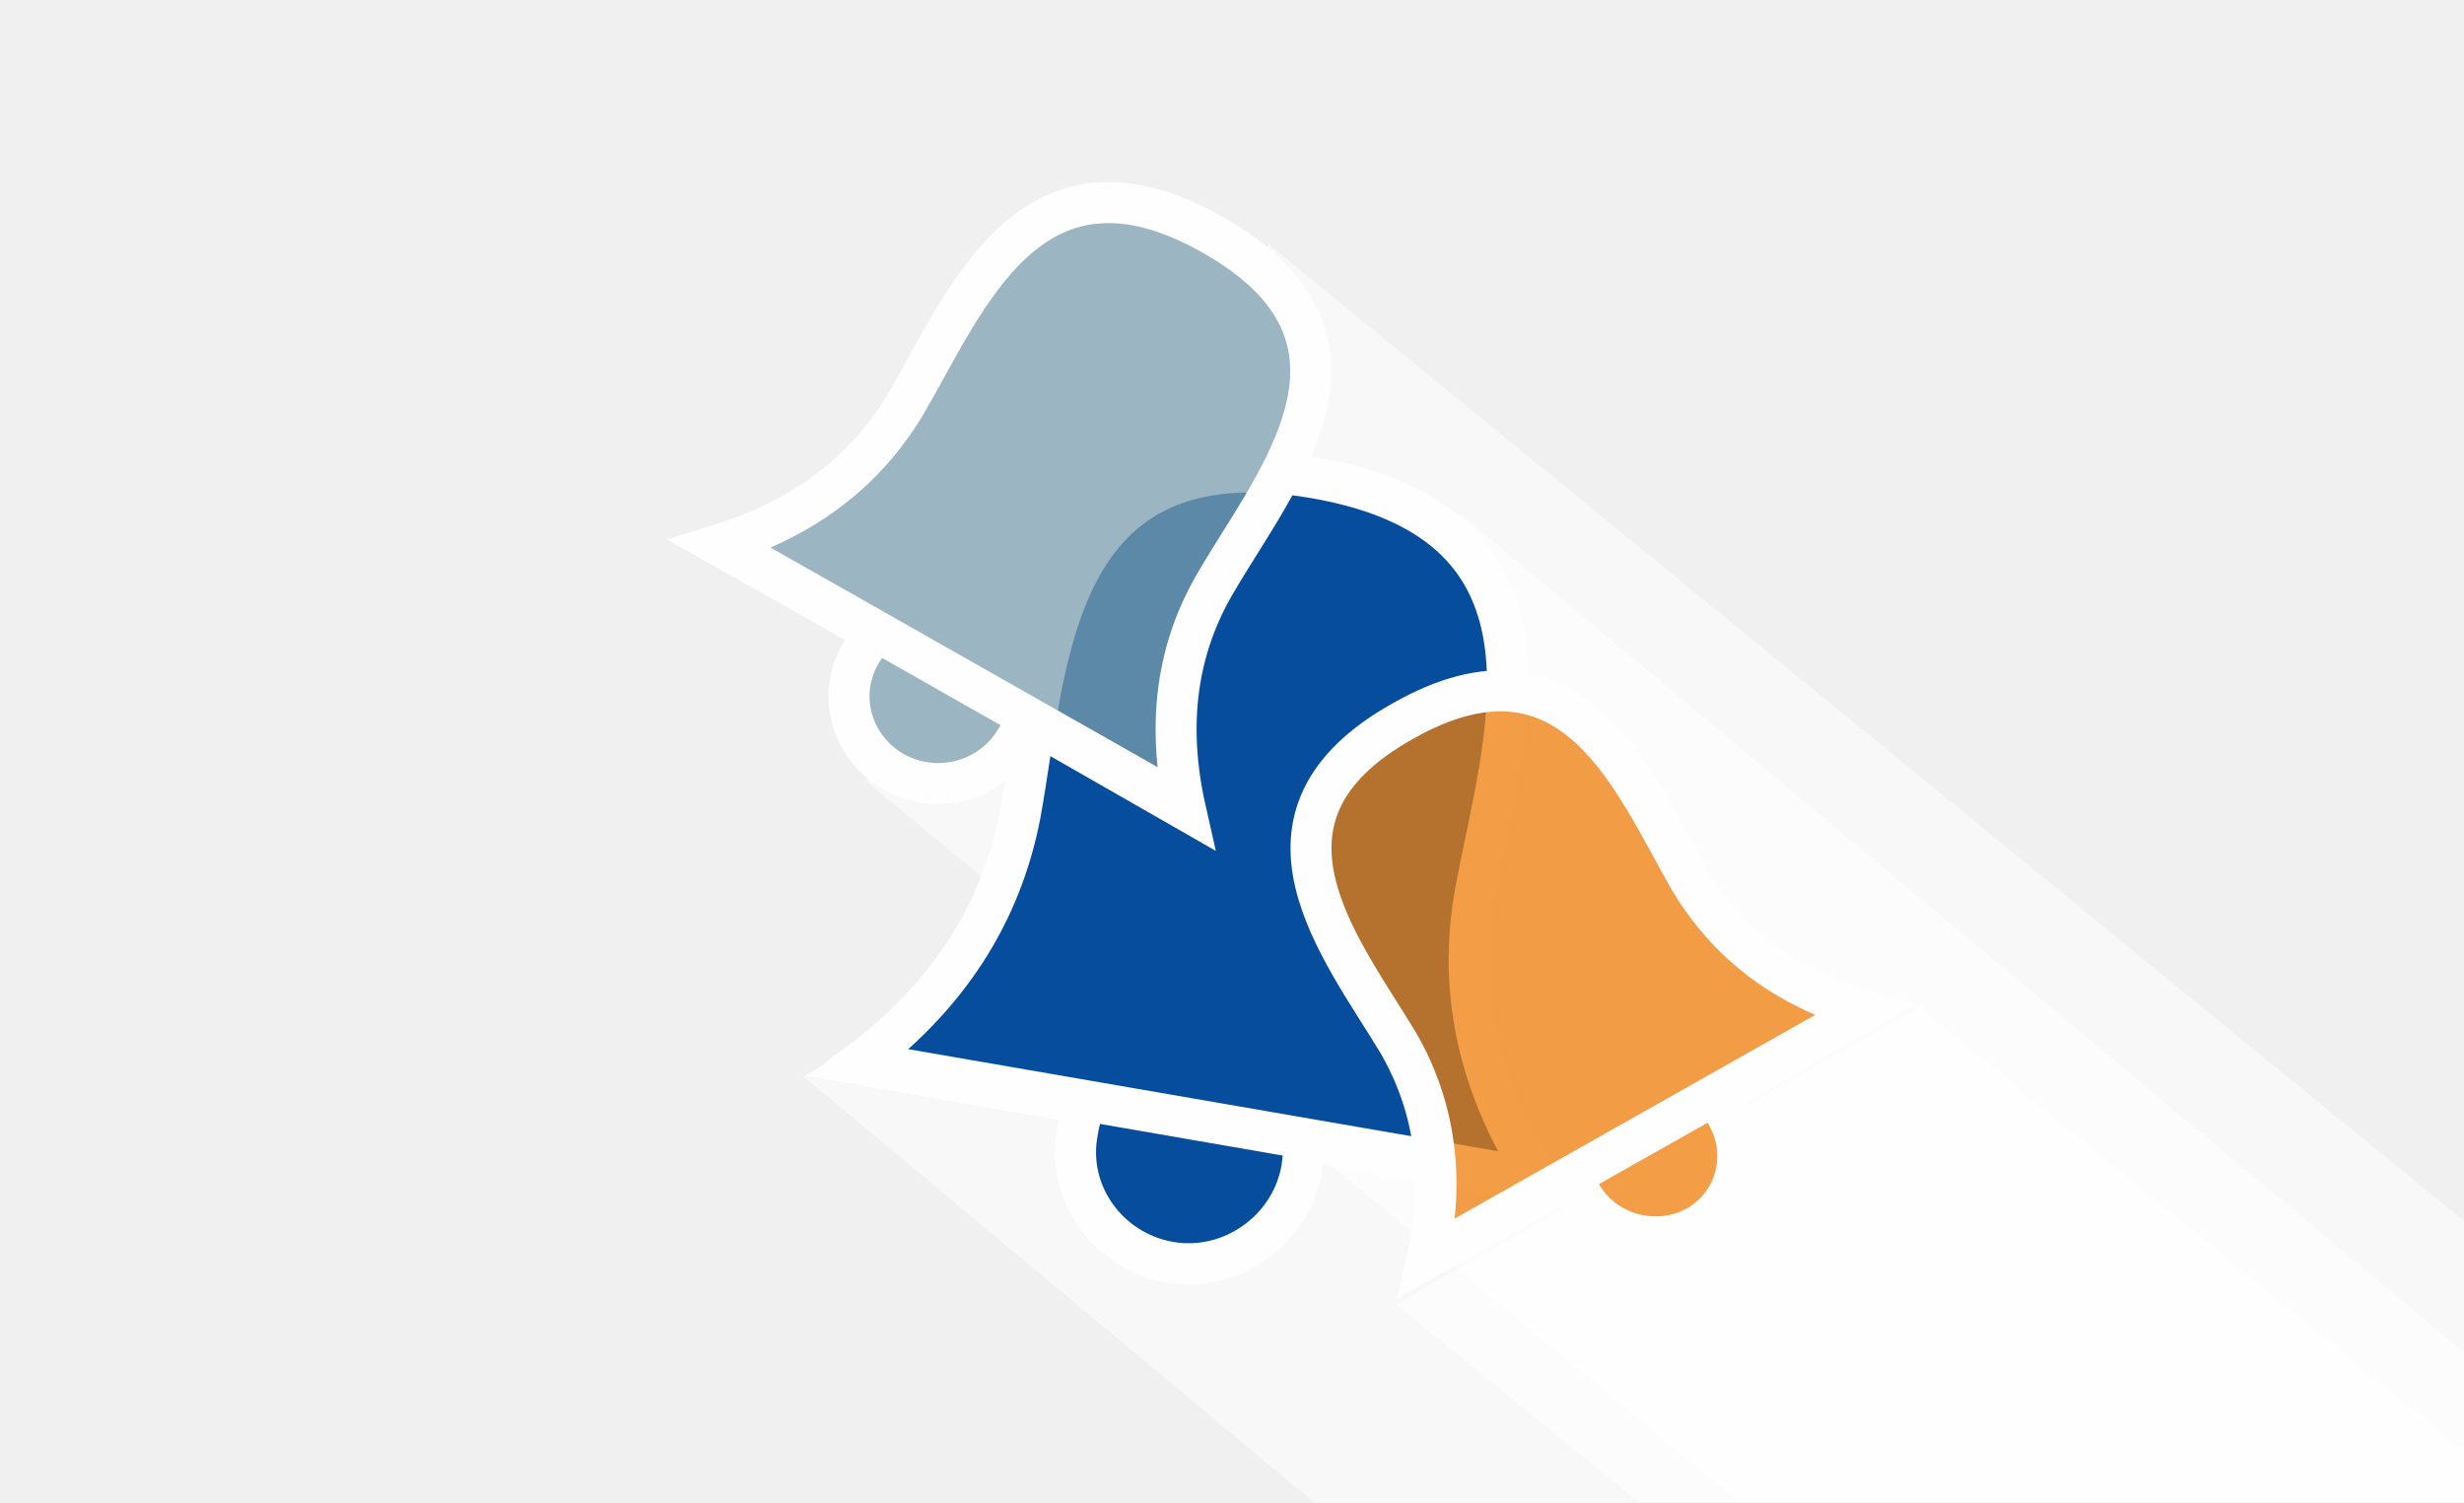
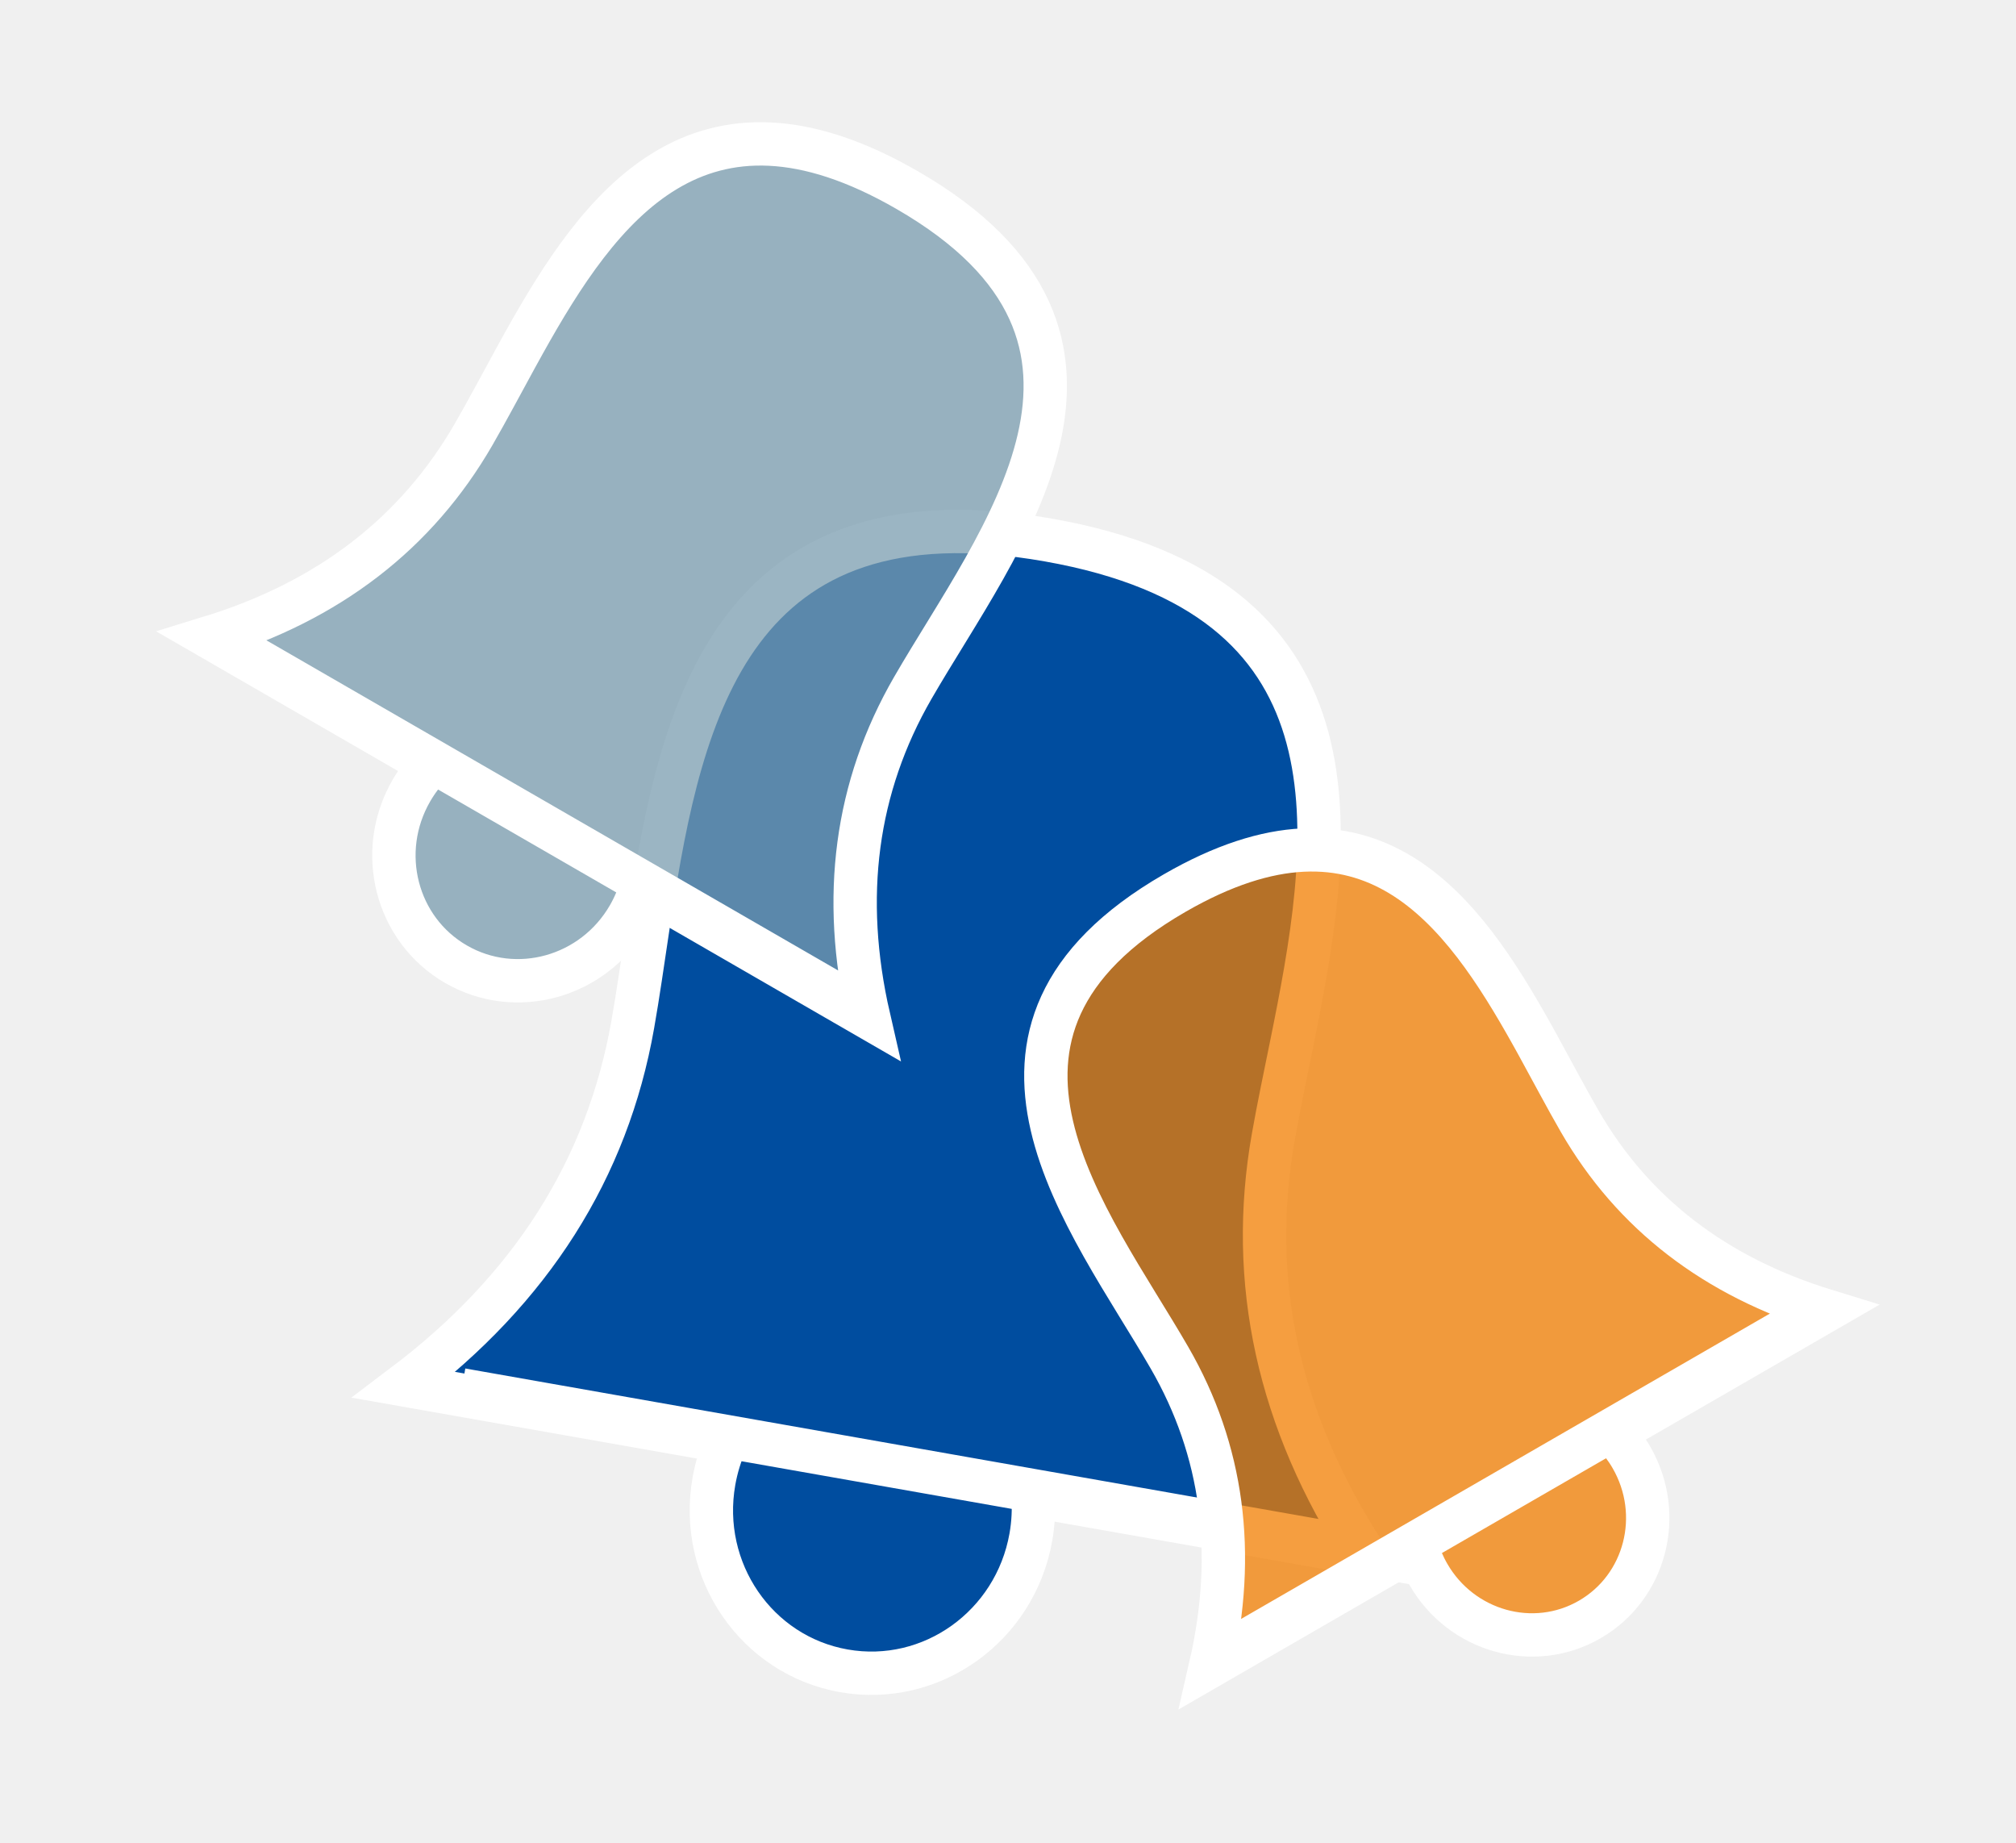
- <svg xmlns="http://www.w3.org/2000/svg" version="1.1" id="Ebene_1" x="0px" y="0px" viewBox="0 0 180.4 110" style="enable-background:new 0 0 180.4 110;" xml:space="preserve">
-   <style type="text/css">
- 	.st0{fill-rule:evenodd;clip-rule:evenodd;fill:#FFFFFF;fill-opacity:0.5;}
- 	.st1{fill-rule:evenodd;clip-rule:evenodd;fill:#FFFFFF;}
- 	.st2{filter:url(#Adobe_OpacityMaskFilter);}
- 	.st3{mask:url(#mask-6_2_);fill-rule:evenodd;clip-rule:evenodd;fill:#064E9D;}
- 	.st4{fill:none;stroke:#FEFEFE;stroke-width:3;}
- 	.st5{filter:url(#Adobe_OpacityMaskFilter_1_);}
- 	.st6{opacity:0.75;mask:url(#mask-8_2_);fill-rule:evenodd;clip-rule:evenodd;fill:#7A9CAE;enable-background:new    ;}
- 	.st7{filter:url(#Adobe_OpacityMaskFilter_2_);}
- 	.st8{mask:url(#mask-10_2_);fill-rule:evenodd;clip-rule:evenodd;fill:#EE7D0A;fill-opacity:0.75;}
- </style>
-   <g>
-     <g id="Clip-8">
-       <polygon class="st0" points="102.2,95.5 120,110 180.4,110 180.4,106.2 140.5,73.7   " />
+ <svg xmlns="http://www.w3.org/2000/svg" width="93px" height="85px" viewBox="0 0 93 85" version="1.1">
+   <g id="icon/4.0/desktop_ZWH/news" stroke="none" stroke-width="1" fill="none" fill-rule="evenodd">
+     <g id="Group" transform="translate(6, 0)" stroke="#FFFFFF" stroke-width="2">
+       <g id="Group-3">
+         <path d="M37.76,24.504 C52.55,24.504 53.077,35.232 52.867,44.672 L52.851,45.344 C52.811,46.906 52.76,48.424 52.76,49.843 C52.76,56.6 55.26,62.665 60.26,68.04 L60.26,68.04 L44.717,68.04 C44.869,68.645 44.951,69.279 44.951,69.933 C44.951,74.115 41.627,77.504 37.528,77.504 C33.428,77.504 30.105,74.115 30.105,69.933 C30.105,69.279 30.186,68.645 30.339,68.04 L15.26,68.04 C20.26,62.665 22.76,56.6 22.76,49.843 C22.76,48.424 22.709,46.906 22.669,45.344 L22.653,44.672 C22.443,35.232 22.97,24.504 37.76,24.504 Z M17.907,67.804 L58.077,67.804" id="Combined-Shape" fill="#004D9F" transform="translate(37.75985, 51.00449) rotate(10) translate(-37.75985, -51.00449) " />
+         <path d="M25.525,6.004 C39.254,6.004 37.221,17.858 37.221,25.761 C37.221,31.03 39.171,35.759 43.069,39.95 L43.069,39.95 L30.95,39.95 C31.069,40.422 31.132,40.916 31.132,41.426 C31.132,44.687 28.541,47.33 25.344,47.33 C22.148,47.33 19.557,44.687 19.557,41.426 C19.557,40.916 19.62,40.422 19.739,39.95 L7.981,39.95 C11.88,35.759 13.829,31.03 13.829,25.761 C13.829,24.497 13.777,23.131 13.746,21.729 L13.731,20.937 C13.626,13.781 14.405,6.004 25.525,6.004 Z M10.045,39.766 L41.367,39.766" id="Combined-Shape" fill-opacity="0.75" fill="#7A9CAF" transform="translate(25.52525, 26.66687) rotate(30) translate(-25.52525, -26.66687) " />
+         <path d="M57.834,38.606 C68.218,38.606 68.945,45.868 68.847,52.55 L68.838,53.043 C68.81,54.439 68.755,55.8 68.755,57.054 C68.755,61.974 70.576,66.39 74.216,70.304 L74.216,70.304 L62.899,70.303 C63.01,70.743 63.07,71.206 63.07,71.682 C63.07,74.726 60.65,77.194 57.665,77.194 C54.681,77.194 52.261,74.726 52.261,71.682 C52.261,71.206 52.32,70.743 52.431,70.303 L41.452,70.304 C45.093,66.39 46.913,61.974 46.913,57.054 C46.913,49.675 45.015,38.606 57.834,38.606 Z M43.38,70.131 L72.627,70.131" id="Combined-Shape" fill-opacity="0.75" fill="#F17D00" transform="translate(57.83417, 57.90016) rotate(-30) translate(-57.83417, -57.90016) " />
+       </g>
    </g>
-     <g id="Clip-2">
-       <polygon class="st0" points="63.4,57.2 127.3,110 180.4,110 180.4,89.4 92.9,17.9   " />
-     </g>
-     <polygon id="Path" class="st0" points="64.2,75.9 58.8,78.8 96.2,110 180.4,110 180.4,99 107,37.7  " />
-     <path class="st1" d="M66.4,29.6c-3,5-7.5,8.5-13.7,10.3l11.5,6.5c-0.4,0.4-0.7,0.8-1,1.3c-1.8,3.1-0.8,7.1,2.3,8.8   c3.1,1.8,7.1,0.7,9-2.4c0.3-0.5,0.5-1,0.7-1.5l11.8,6.7c-1.4-6.1-0.7-11.7,2.3-16.8c4.4-7.5,13.1-17.7-0.3-25.3   c-2.9-1.7-5.4-2.4-7.6-2.4C73.5,14.8,69.8,23.7,66.4,29.6z" />
-     <g id="Blau" transform="translate(13, 29.83)">
-       <g id="Clip-16">
- 		</g>
-       <defs>
-         <filter id="Adobe_OpacityMaskFilter" filterUnits="userSpaceOnUse" x="41.4" y="-5.5" width="73.3" height="78.9">
-           <feColorMatrix type="matrix" values="1 0 0 0 0  0 1 0 0 0  0 0 1 0 0  0 0 0 1 0" />
-         </filter>
-       </defs>
-       <mask maskUnits="userSpaceOnUse" x="41.4" y="-5.5" width="73.3" height="78.9" id="mask-6_2_">
-         <g class="st2">
-           <path id="path-5_2_" class="st1" d="M61.6,29.8c-1.3,7.3-5.3,13.4-11.9,18.3L66.5,51c-0.3,0.6-0.5,1.3-0.6,2      c-0.8,4.5,2.2,8.9,6.7,9.6c4.5,0.8,8.9-2.3,9.7-6.8c0.1-0.7,0.2-1.4,0.1-2.1l17.2,3c-4.5-6.8-6.1-13.9-4.8-21.2      c2-11,7.8-27-11.7-30.4c-1.7-0.3-3.3-0.4-4.7-0.4C63.7,4.7,63.4,19.7,61.6,29.8z" />
-         </g>
-       </mask>
-       <polygon id="Fill-15" class="st3" points="53.7,-5.5 114.7,5 102.3,73.3 41.4,62.8   " />
-     </g>
-     <path id="Stroke-18" class="st4" d="M95.4,83.5c0.1,0.7,0,1.4-0.1,2.1c-0.8,4.5-5.2,7.6-9.7,6.8s-7.6-5.1-6.7-9.6   c0.1-0.7,0.3-1.4,0.6-2l-16.7-2.9c6.6-4.9,10.5-11,11.9-18.3c2-11,2.1-28,21.6-24.6c19.5,3.4,13.7,19.4,11.7,30.4   c-1.3,7.3,0.3,14.4,4.8,21.2L95.4,83.5z M65.7,78.2l44.5,7.7L65.7,78.2z" />
-     <g id="Grau" transform="translate(4, 11.83)">
-       <g id="Clip-21">
- 		</g>
-       <defs>
-         <filter id="Adobe_OpacityMaskFilter_1_" filterUnits="userSpaceOnUse" x="36.8" y="-11.8" width="72.8" height="73.8">
-           <feColorMatrix type="matrix" values="1 0 0 0 0  0 1 0 0 0  0 0 1 0 0  0 0 0 1 0" />
-         </filter>
-       </defs>
-       <mask maskUnits="userSpaceOnUse" x="36.8" y="-11.8" width="72.8" height="73.8" id="mask-8_2_">
-         <g class="st5">
-           <path id="path-7_2_" class="st1" d="M71.1,40.7c-0.1,0.5-0.4,1-0.7,1.5c-1.8,3.1-5.8,4.2-9,2.4c-3.1-1.8-4.2-5.7-2.3-8.8      c0.3-0.5,0.6-0.9,1-1.3l-11.5-6.5c6.2-1.9,10.7-5.3,13.7-10.3c4.4-7.5,9.1-20,22.5-12.4s4.7,17.8,0.3,25.3      c-3,5-3.7,10.6-2.3,16.8L71.1,40.7z M50.8,29.1l30.5,17.3L50.8,29.1z" />
-         </g>
-       </mask>
-       <polygon id="Fill-20" class="st6" points="65.7,-11.8 109.7,13 80.8,62 36.8,37.2   " />
-     </g>
-     <g id="Orange" transform="translate(43, 44.83)">
-       <g id="Clip-24">
- 		</g>
-       <defs>
-         <filter id="Adobe_OpacityMaskFilter_2_" filterUnits="userSpaceOnUse" x="36.1" y="-8.5" width="69" height="69.9">
-           <feColorMatrix type="matrix" values="1 0 0 0 0  0 1 0 0 0  0 0 1 0 0  0 0 0 1 0" />
-         </filter>
-       </defs>
-       <mask maskUnits="userSpaceOnUse" x="36.1" y="-8.5" width="69" height="69.9" id="mask-10_2_">
-         <g class="st7">
-           <path id="path-9_2_" class="st1" d="M82.5,35.5c0.4,0.4,0.7,0.8,0.9,1.2c1.7,2.9,0.7,6.6-2.2,8.2c-2.9,1.6-6.7,0.6-8.4-2.3      c-0.3-0.5-0.5-0.9-0.6-1.4l-10.7,6c1.3-5.7,0.6-11-2.1-15.7c-4.2-7-12.2-16.6,0.3-23.6s16.9,4.5,21,11.6c2.8,4.7,7,7.9,12.8,9.6      L82.5,35.5z" />
-         </g>
-       </mask>
-       <polygon id="Fill-23" class="st8" points="36.1,15.1 77.8,-8.5 105.1,37.9 63.4,61.5   " />
-     </g>
-     <path id="Stroke-26" class="st4" d="M75.1,52.6c-0.1,0.5-0.4,1-0.7,1.5c-1.8,3.1-5.8,4.2-9,2.4c-3.1-1.8-4.2-5.7-2.3-8.8   c0.3-0.5,0.6-0.9,1-1.3l-11.5-6.5c6.2-1.9,10.7-5.3,13.7-10.3c4.4-7.5,9.1-20,22.5-12.4s4.7,17.8,0.3,25.3c-3,5-3.7,10.6-2.3,16.8   L75.1,52.6z M54.8,40.9l30.5,17.3L54.8,40.9z" />
-     <path id="Stroke-28" class="st4" d="M125.5,80.4c0.4,0.4,0.7,0.8,0.9,1.2c1.7,2.9,0.7,6.6-2.2,8.2c-2.9,1.6-6.7,0.6-8.4-2.3   c-0.3-0.5-0.5-0.9-0.6-1.4l-10.7,6c1.3-5.7,0.6-11-2.1-15.7c-4.2-7-12.2-16.6,0.3-23.6c12.5-7.1,16.9,4.5,21,11.6   c2.8,4.7,7,7.9,12.8,9.6L125.5,80.4z M106.4,91l28.5-16.1L106.4,91z" />
  </g>
</svg>
